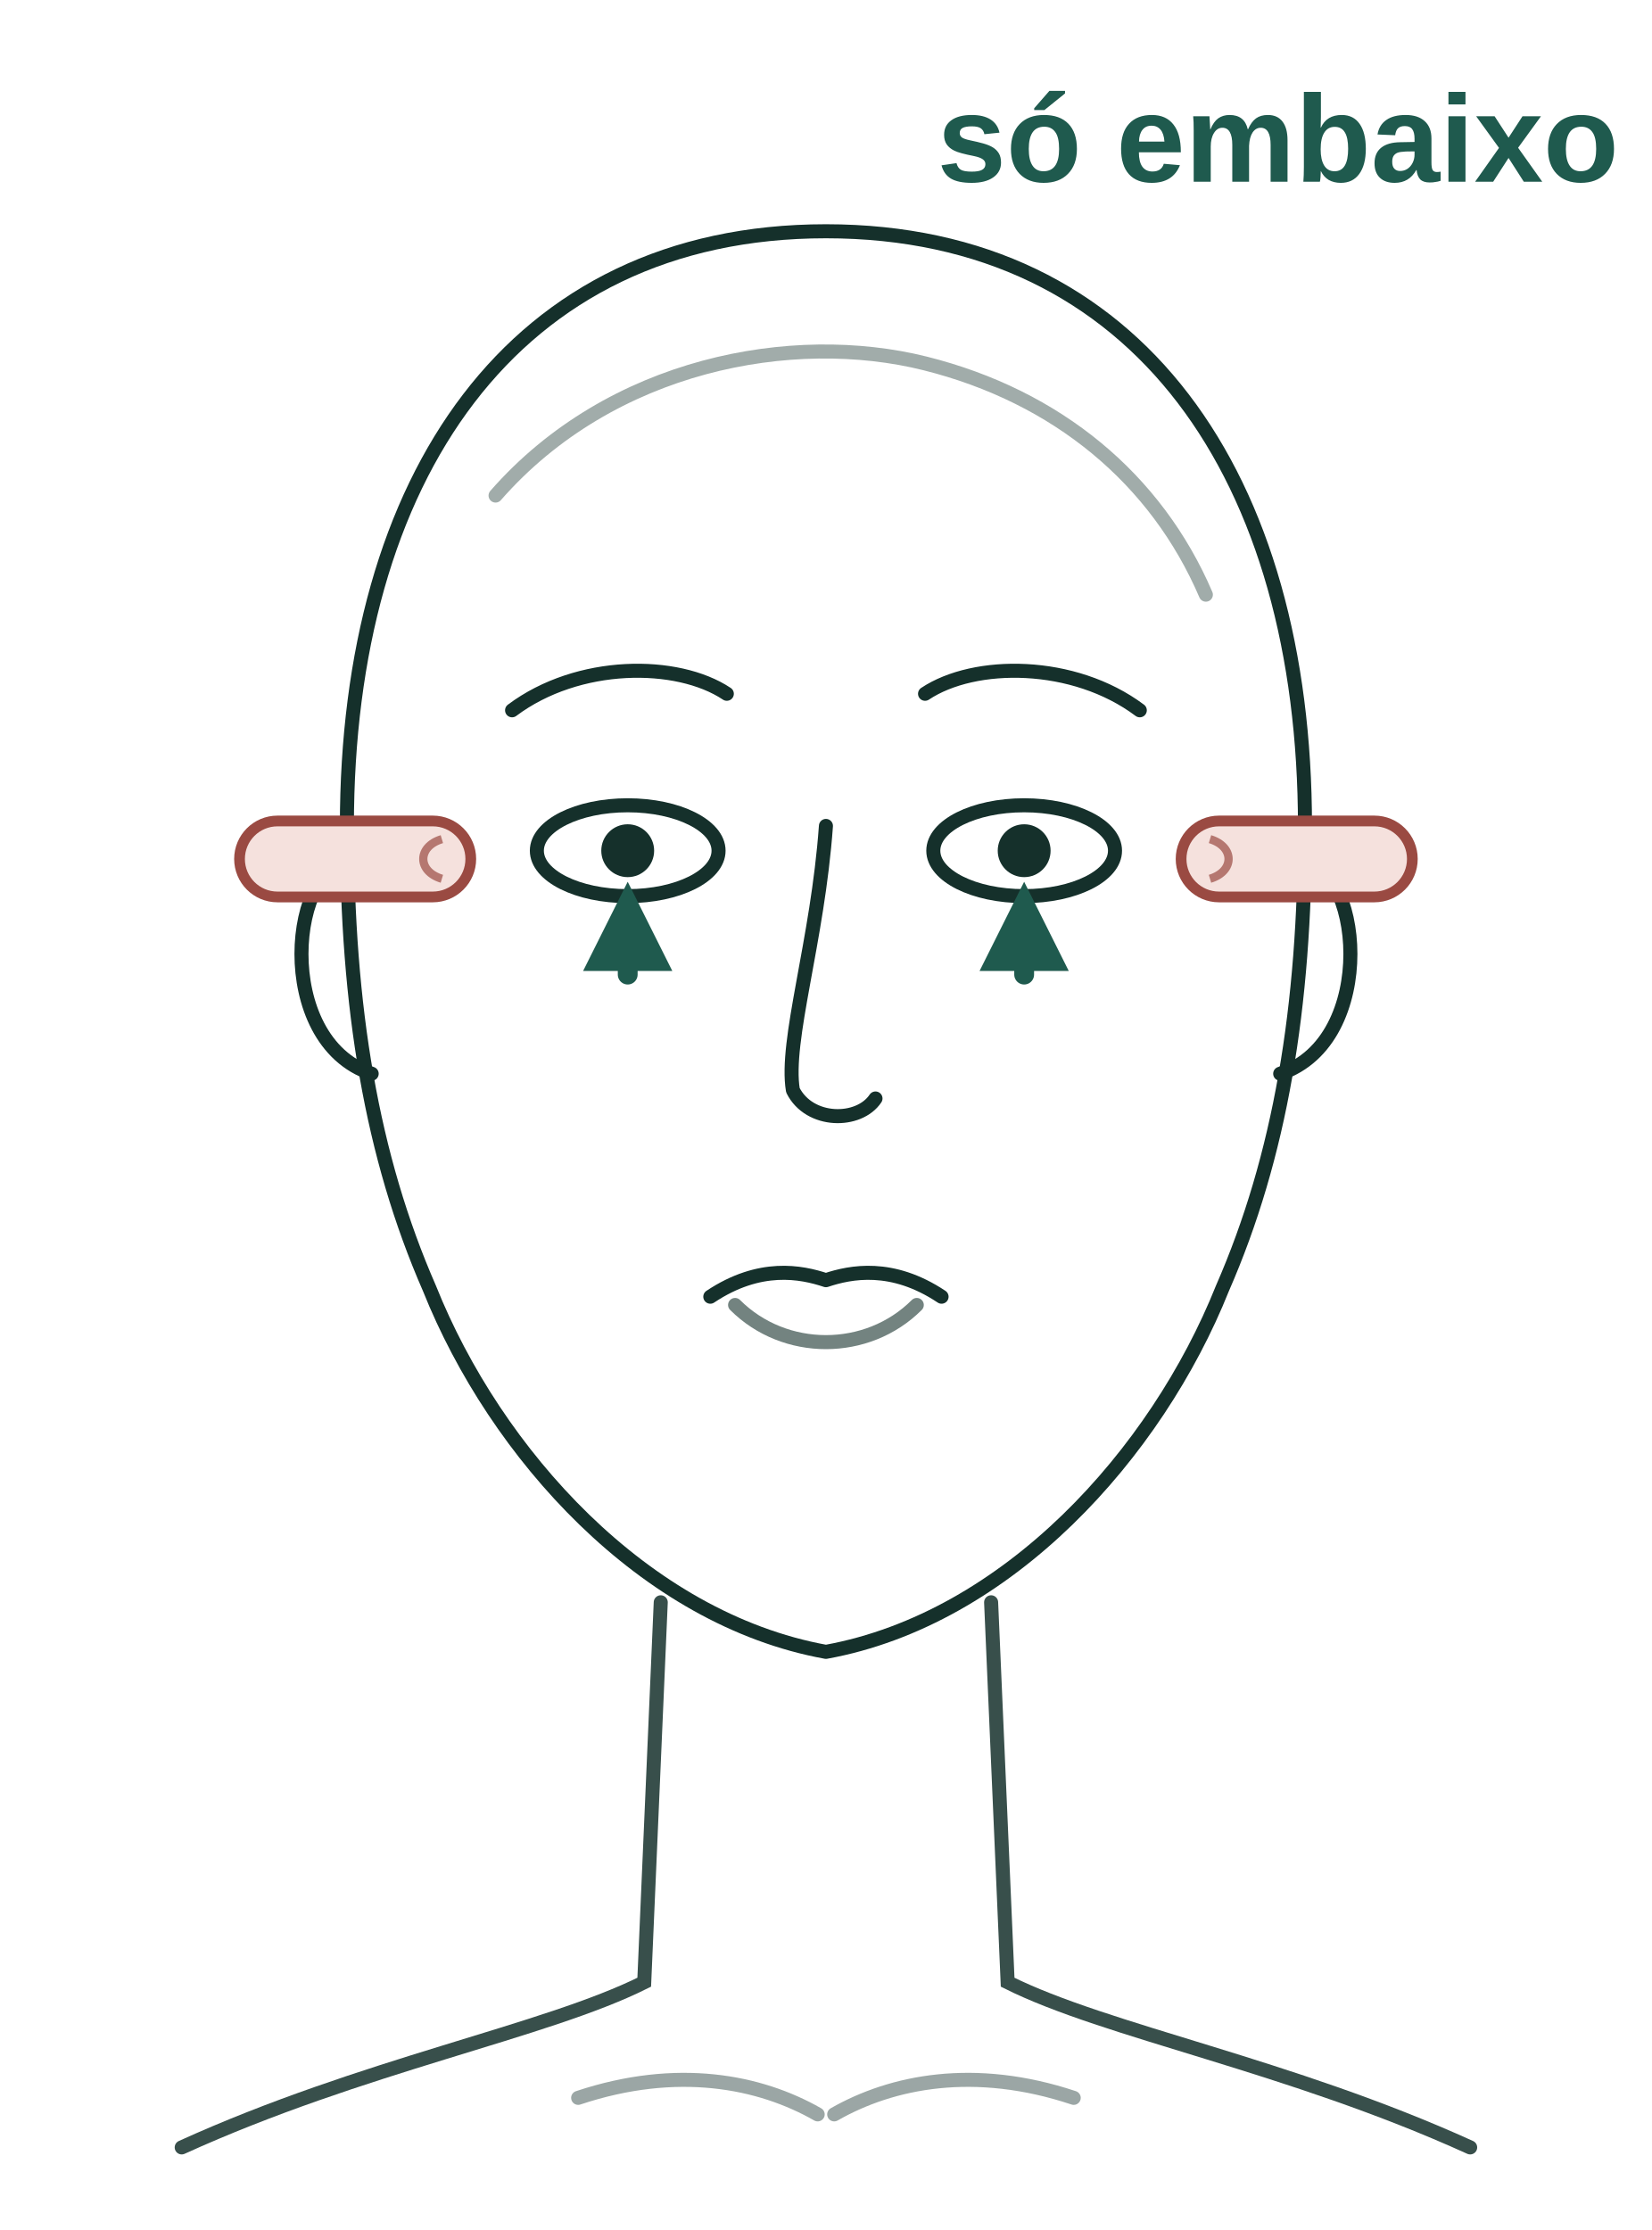
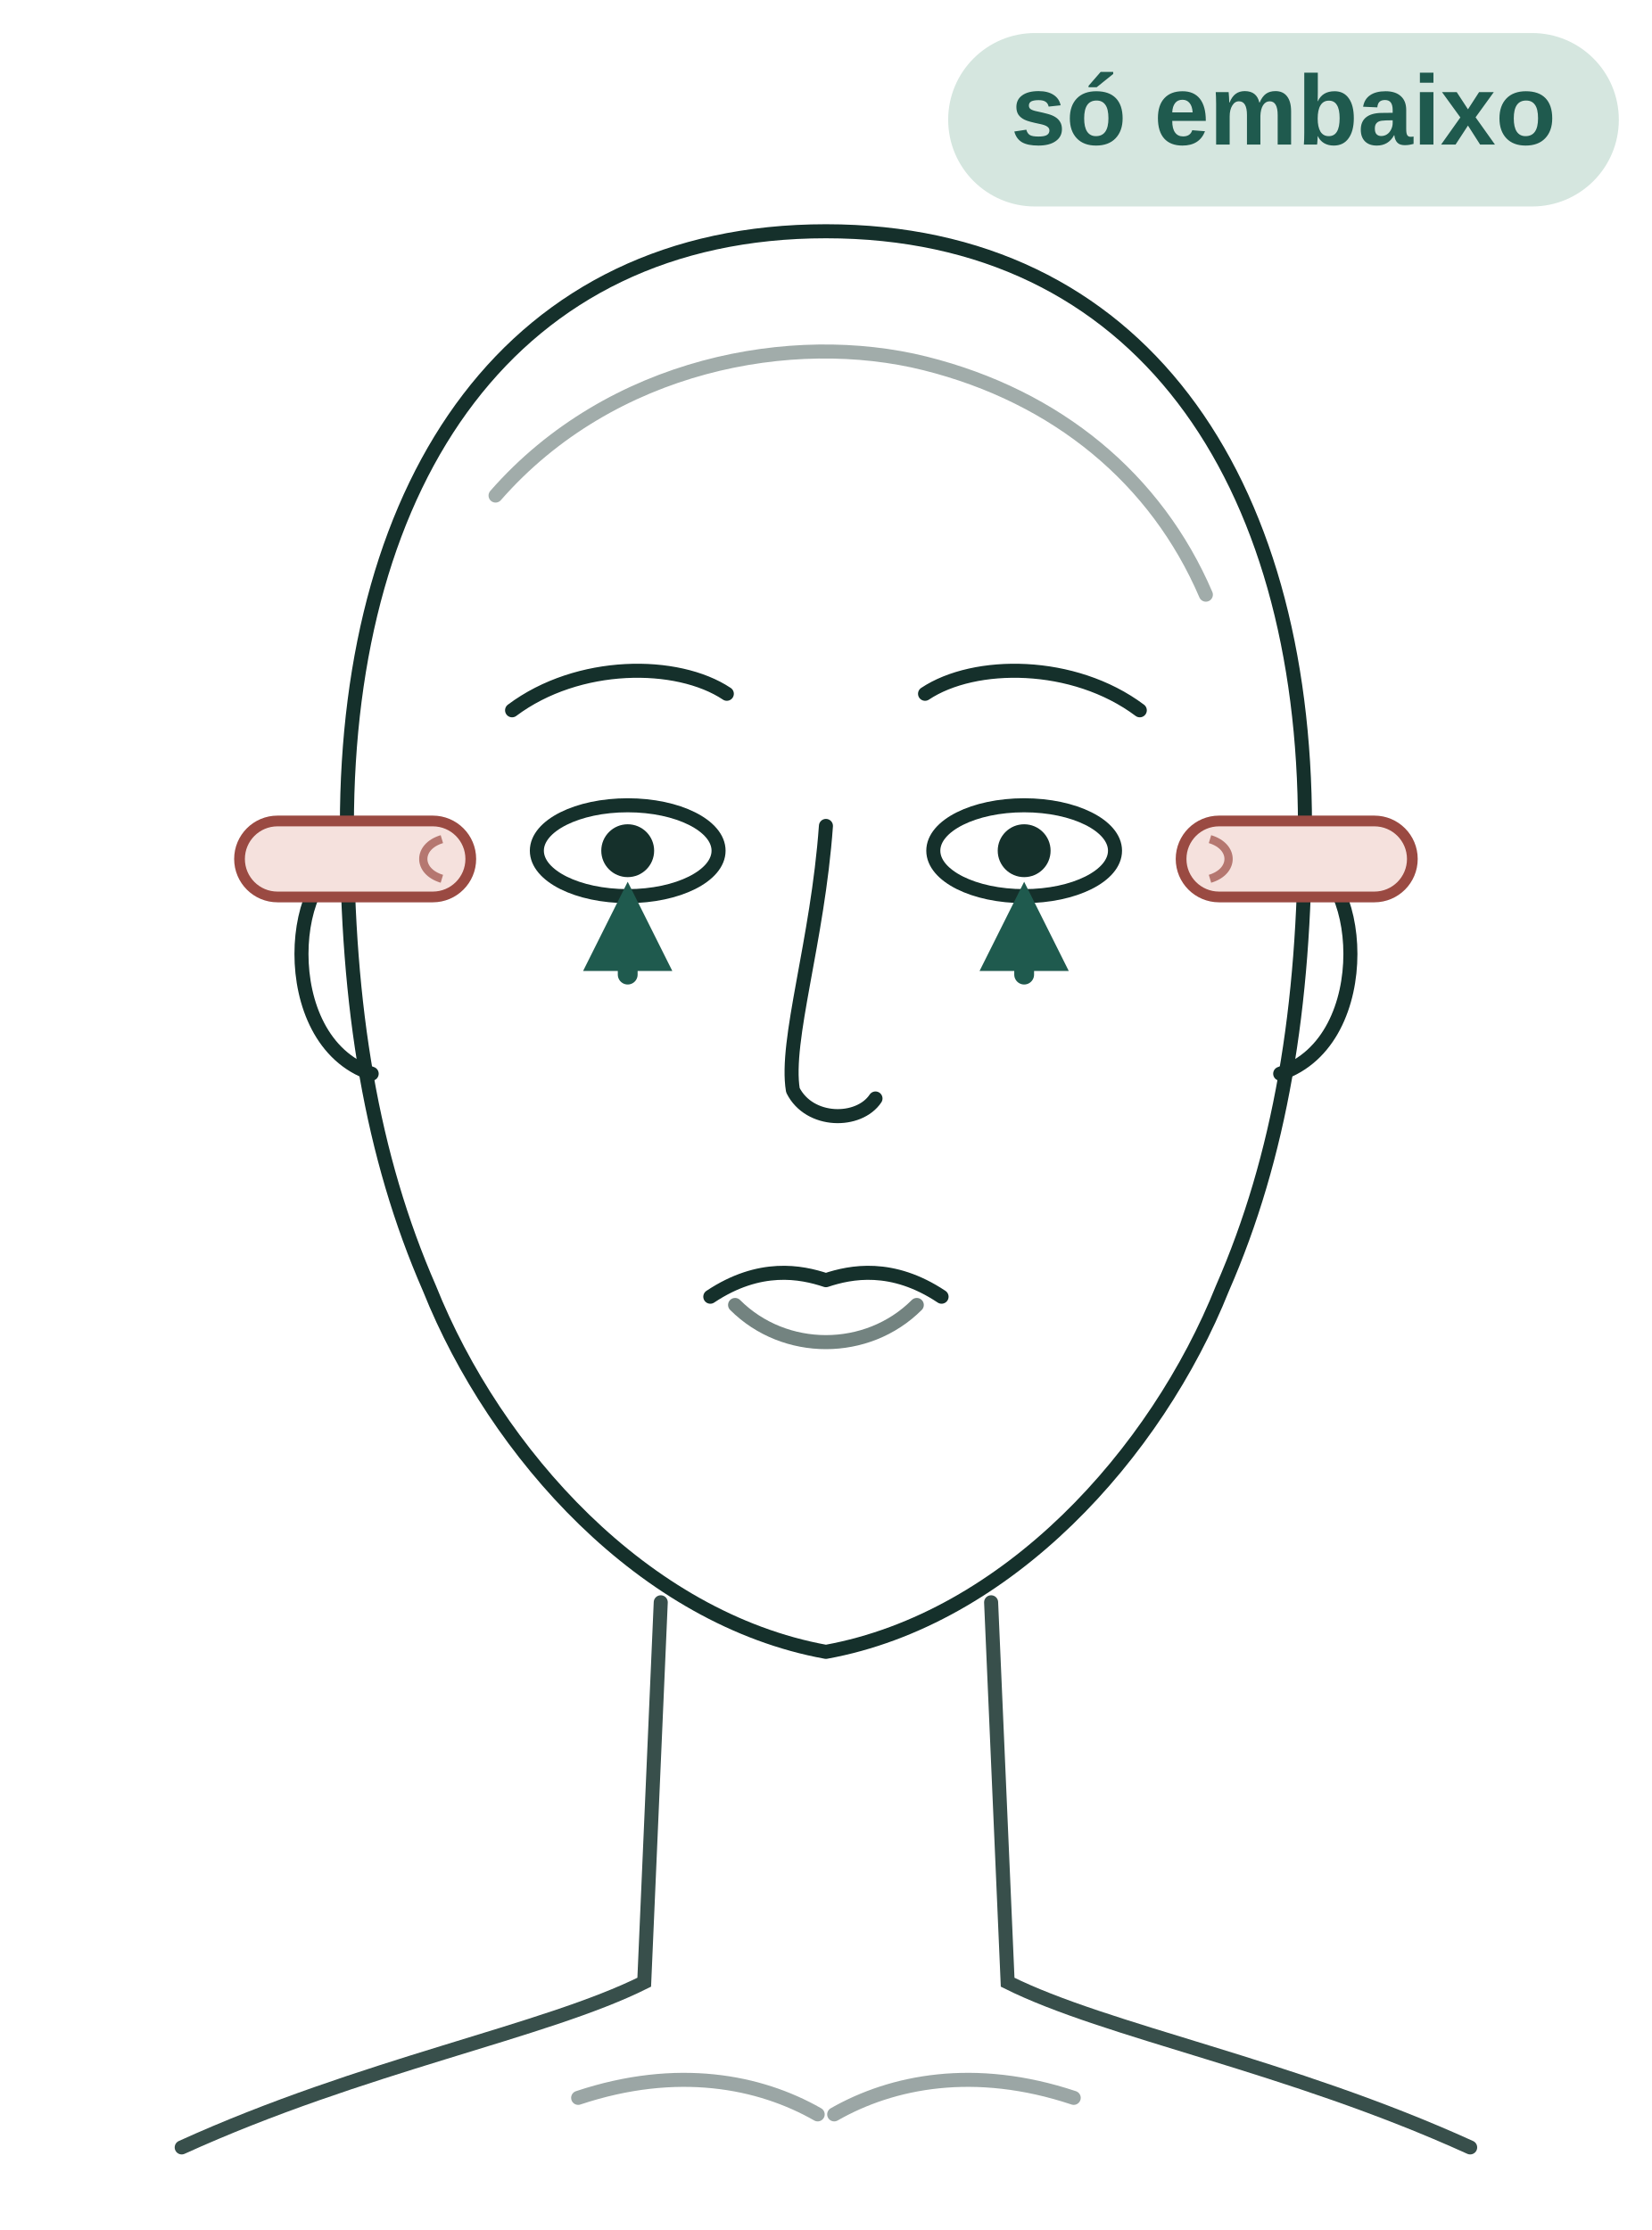
<svg xmlns="http://www.w3.org/2000/svg" viewBox="0 0 200 270" role="img" aria-label="Desenho: Pálpebra firme">
  <defs>
    <marker id="fz-seta" viewBox="0 0 10 10" refX="7" refY="5" markerWidth="4.5" markerHeight="4.5" orient="auto">
      <path d="M0 0 L10 5 L0 10 Z" fill="var(--jade, #1f5a4e)" />
    </marker>
    <marker id="fz-seta-i" viewBox="0 0 10 10" refX="3" refY="5" markerWidth="4.5" markerHeight="4.5" orient="auto">
      <path d="M10 0 L0 5 L10 10 Z" fill="var(--jade, #1f5a4e)" />
    </marker>
  </defs>
  <g fill="none" stroke="var(--ink, #15302b)" stroke-width="1.7" stroke-linecap="round" opacity="0.85">
    <path d="M80 194 L78 240 C66 246 44 250 22 260" />
    <path d="M120 194 L122 240 C134 246 156 250 178 260" />
    <path d="M70 254 C82 250 92 252 99 256" opacity="0.5" />
    <path d="M130 254 C118 250 108 252 101 256" opacity="0.5" />
  </g>
  <g>
    <g fill="none" stroke="var(--ink, #15302b)" stroke-width="1.7" stroke-linecap="round" stroke-linejoin="round">
      <path d="M100 28 C62 28 42 58 42 100 C42 122 45 140 52 156 C60 176 78 196 100 200 C122 196 140 176 148 156 C155 140 158 122 158 100 C158 58 138 28 100 28 Z" />
      <path d="M43 104 C35 104 33 126 45 130" />
      <path d="M157 104 C165 104 167 126 155 130" />
      <path d="M60 60 C74 44 96 40 112 44 C128 48 140 58 146 72" opacity="0.4" />
      <path d="M100 100 C99 114 95 126 96 132 C98 136 104 136 106 133" />
      <path d="M62 86 C70 80 82 80 88 84" />
      <path d="M112 84 C118 80 130 80 138 86" />
      <ellipse cx="76" cy="103" rx="11" ry="5.5" />
      <circle cx="76" cy="103" r="3.2" fill="var(--ink, #15302b)" stroke="none" />
      <ellipse cx="124" cy="103" rx="11" ry="5.5" />
      <circle cx="124" cy="103" r="3.2" fill="var(--ink, #15302b)" stroke="none" />
      <path d="M86 157 C92 153 97 154 100 155 C103 154 108 153 114 157" />
      <path d="M89 158 C95 164 105 164 111 158" opacity="0.6" />
    </g>
    <g transform="translate(56 104) rotate(90)">
      <rect x="-4.6" y="-1" width="9.2" height="28" rx="4.6" fill="var(--quartz-soft, #f5e1dd)" stroke="var(--rose-ink, #9a4a42)" stroke-width="1.3" />
      <path d="M-2.4 2.5 C-1.5 5.5 1.5 5.5 2.4 2.5" stroke="var(--rose-ink, #9a4a42)" stroke-width="1" fill="none" opacity="0.7" />
    </g>
    <g transform="translate(144 104) rotate(-90)">
      <rect x="-4.6" y="-1" width="9.2" height="28" rx="4.6" fill="var(--quartz-soft, #f5e1dd)" stroke="var(--rose-ink, #9a4a42)" stroke-width="1.3" />
      <path d="M-2.4 2.5 C-1.5 5.5 1.5 5.5 2.4 2.5" stroke="var(--rose-ink, #9a4a42)" stroke-width="1" fill="none" opacity="0.7" />
    </g>
    <path d="M76 118 L76 110" fill="none" stroke="var(--jade, #1f5a4e)" stroke-width="2.4" stroke-linecap="round" marker-end="url(#fz-seta)" />
    <path d="M124 118 L124 110" fill="none" stroke="var(--jade, #1f5a4e)" stroke-width="2.4" stroke-linecap="round" marker-end="url(#fz-seta)" />
  </g>
-   <text x="196" y="22" text-anchor="end" font-family="Manrope, Arial, sans-serif" font-size="15" font-weight="700" fill="var(--jade, #1f5a4e)">só embaixo</text>
+   <g>
+     <rect x="114.8" y="4" width="81.2" height="21" rx="10.5" fill="var(--jade-soft, #d5e6df)" />
+     <text x="155.4" y="17.5" text-anchor="middle" font-family="Manrope, Arial, sans-serif" font-size="12" font-weight="700" fill="var(--jade, #1f5a4e)">só embaixo</text>
+   </g>
</svg>
